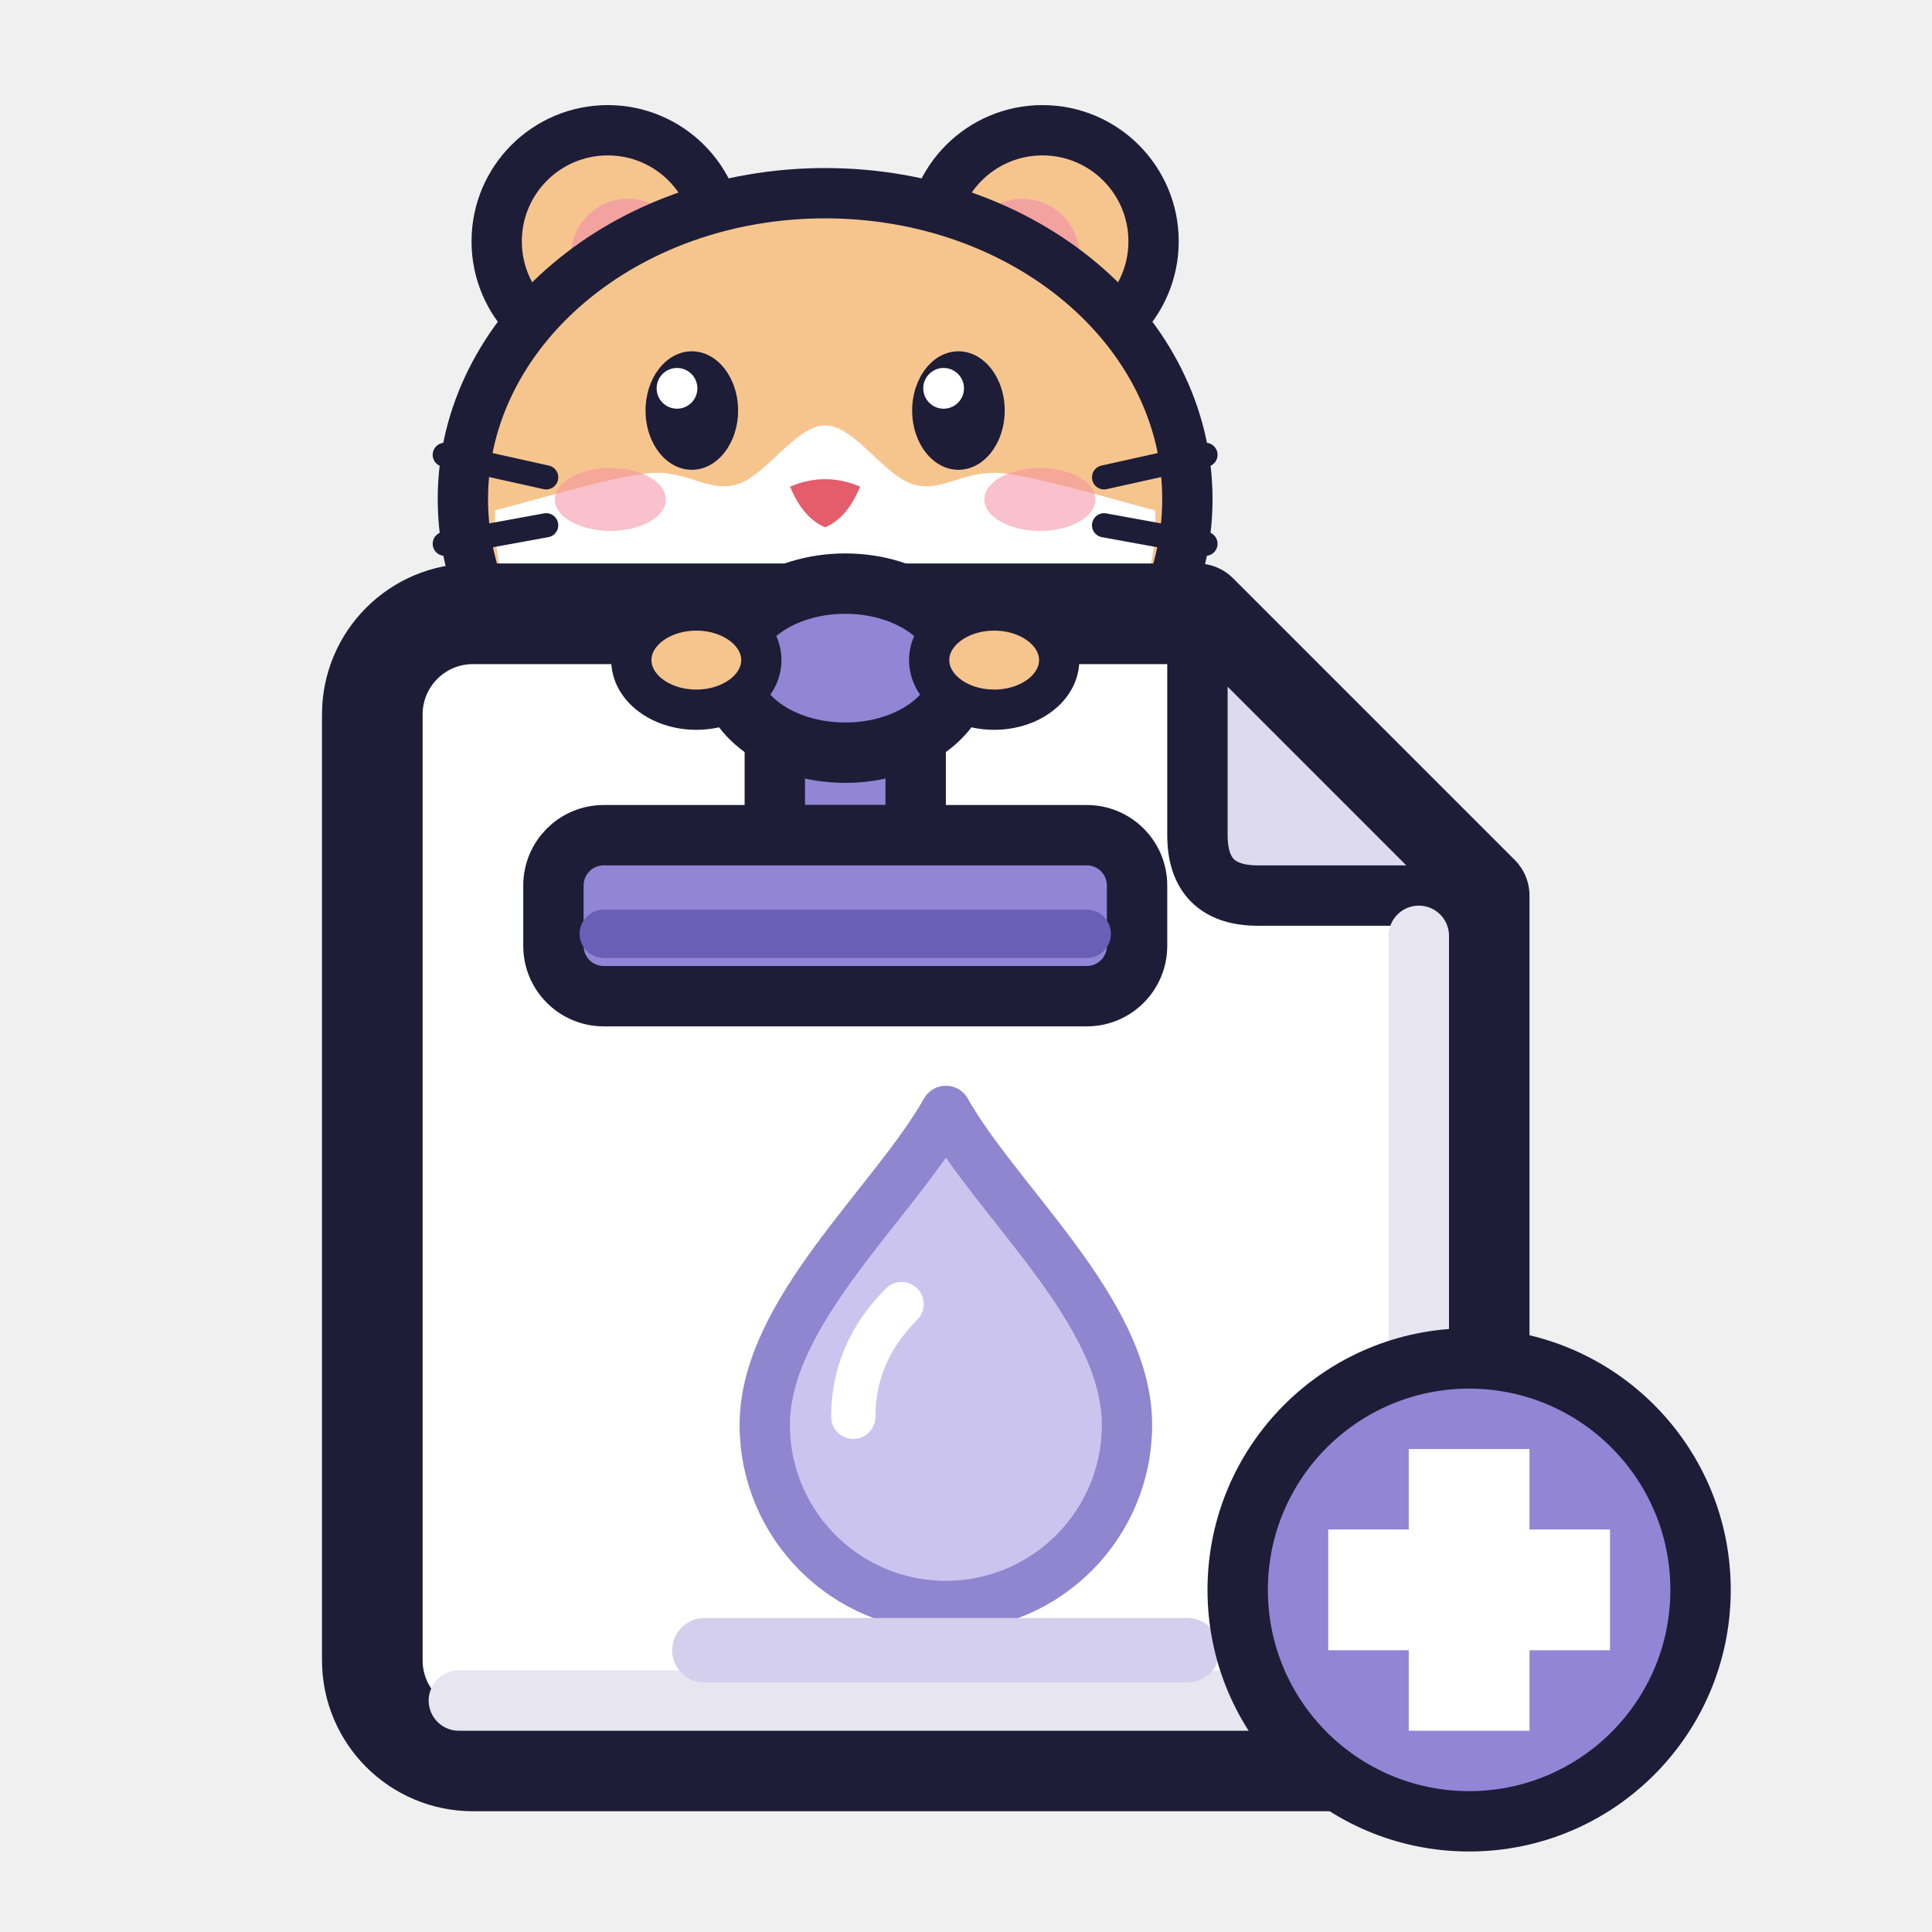
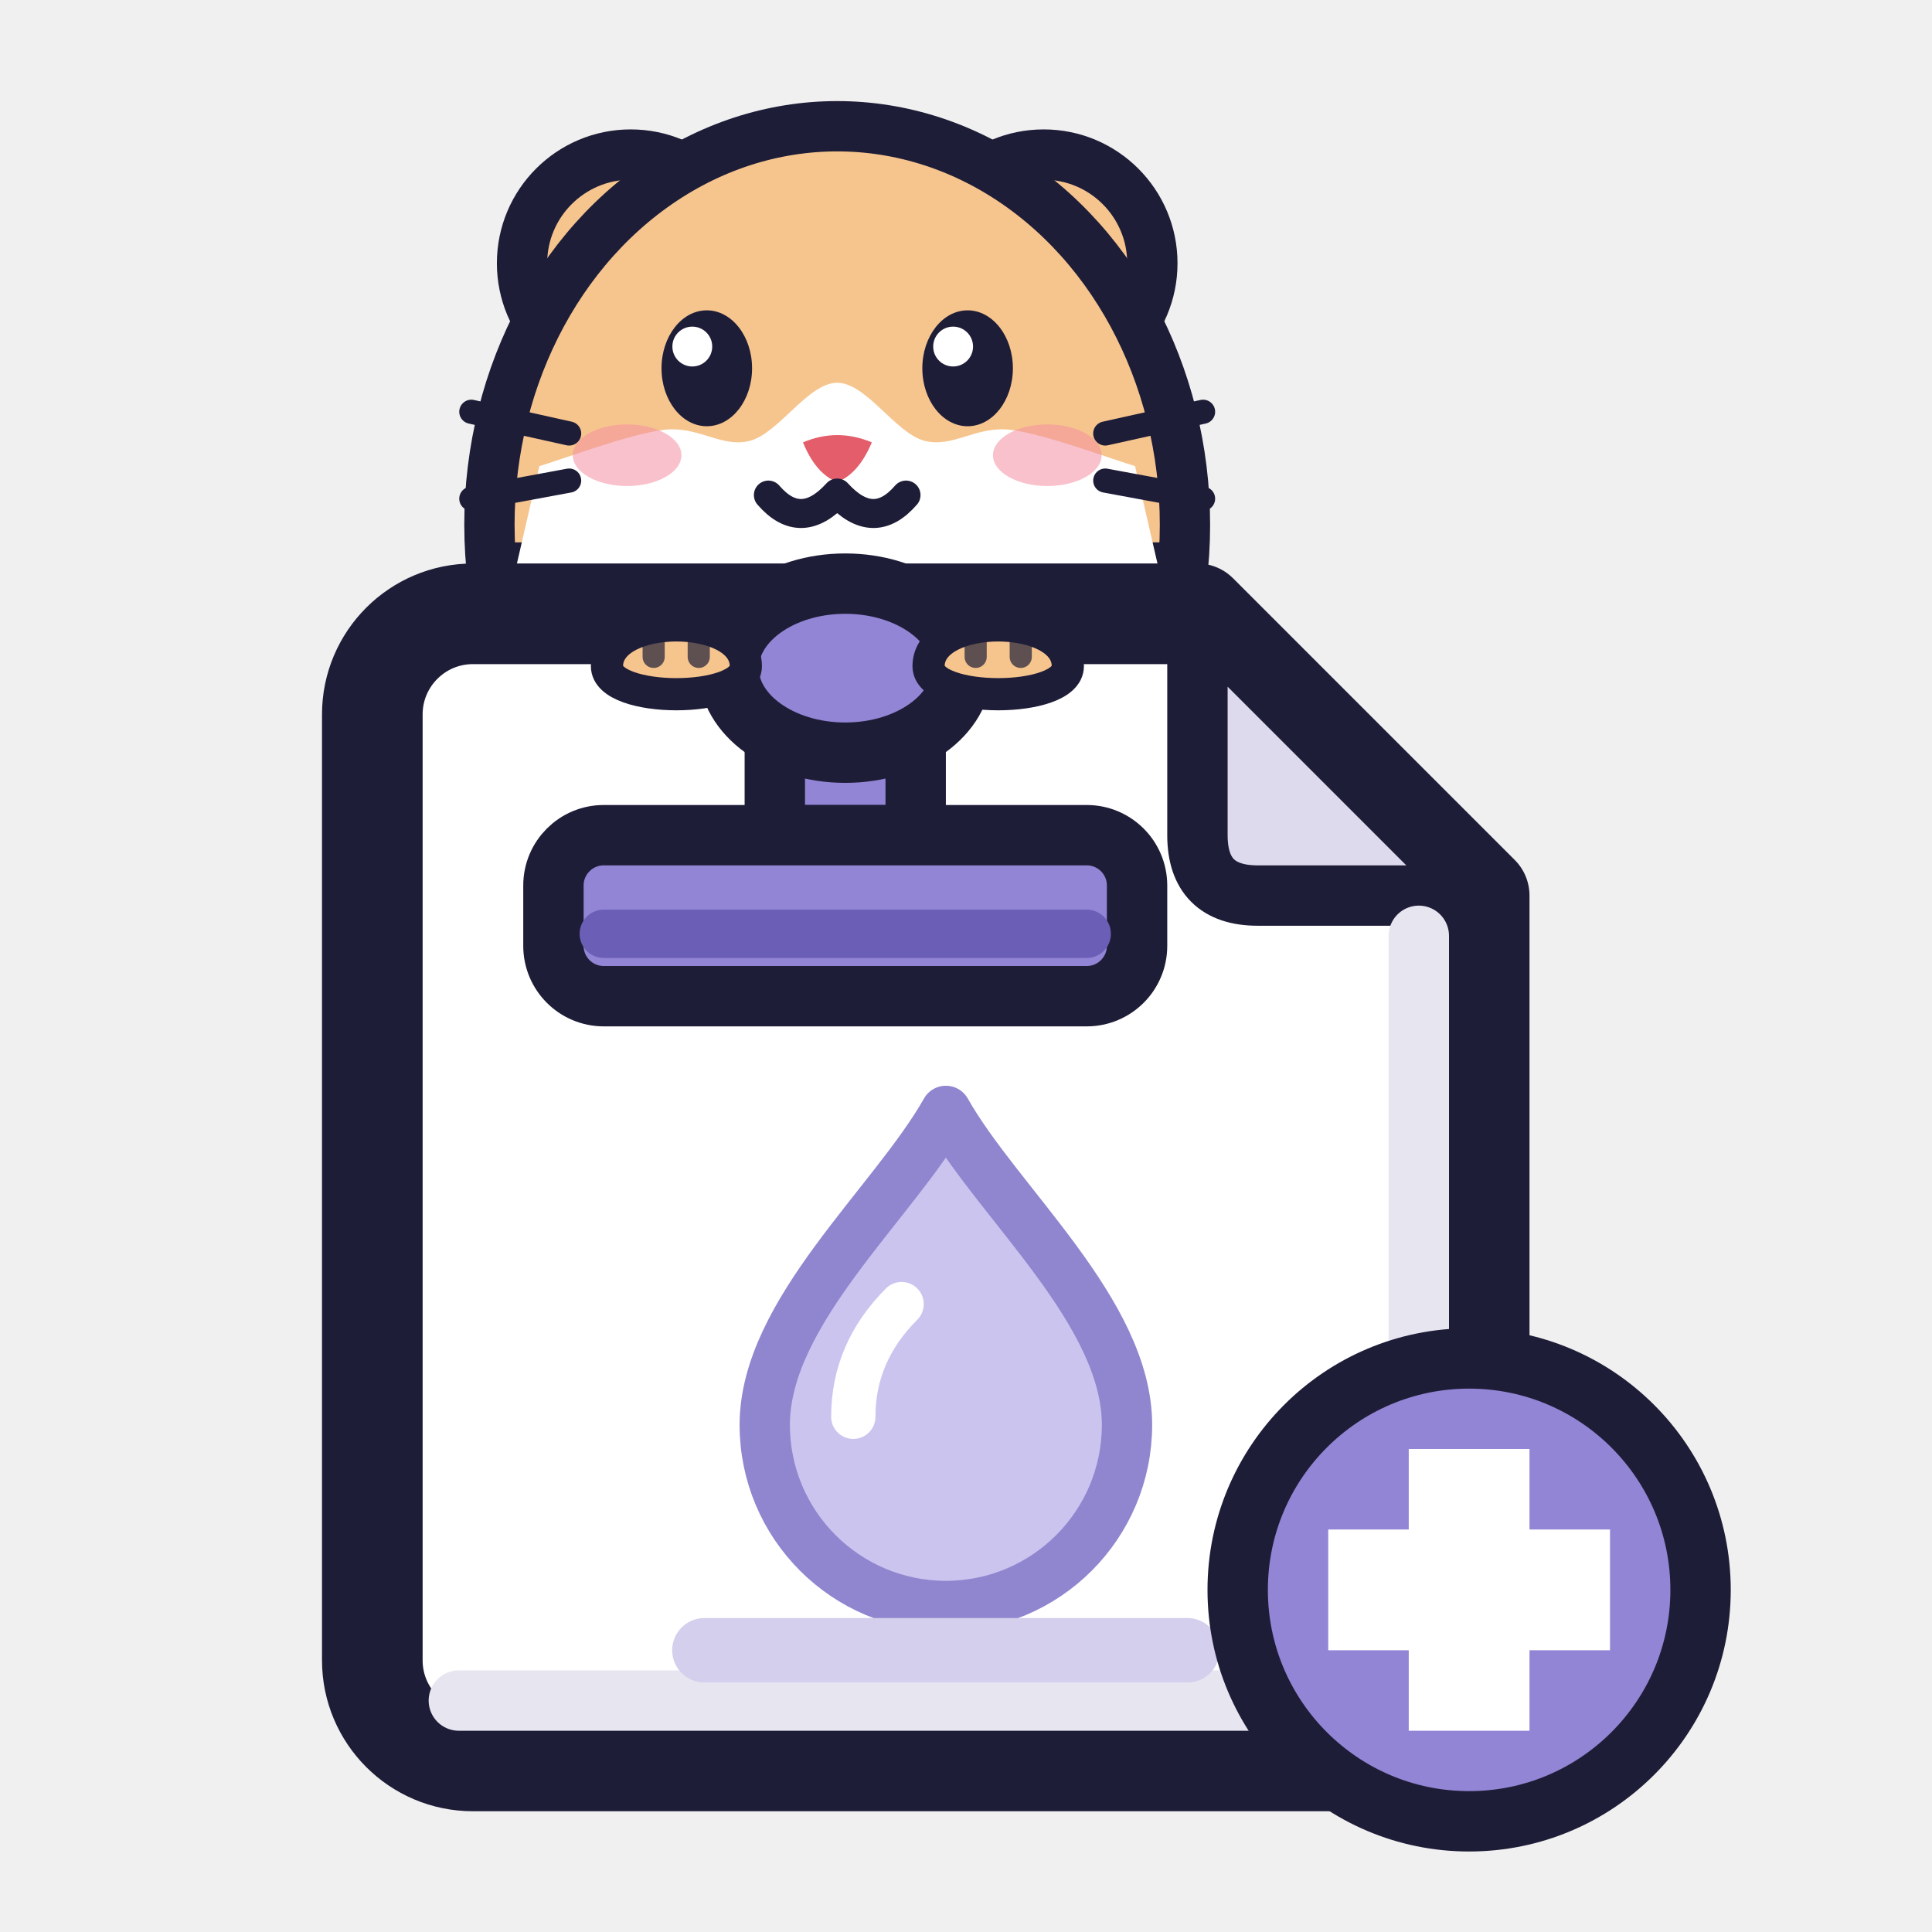
<svg xmlns="http://www.w3.org/2000/svg" width="48" height="48" viewBox="0 0 48 48">
  <g id="hamster">
-     <circle id="hm_ear0" cx="15.1" cy="5.996" r="2.76" fill="#F6C58E" stroke="#1E1D38" stroke-width="1.25" />
-     <circle id="hm_ear0_in" cx="15.606" cy="6.364" r="1.426" fill="#F2A3A0" />
-     <circle id="hm_ear1" cx="25.9" cy="5.996" r="2.76" fill="#F6C58E" stroke="#1E1D38" stroke-width="1.25" />
-     <circle id="hm_ear1_in" cx="25.394" cy="6.364" r="1.426" fill="#F2A3A0" />
-     <ellipse id="hm_head" cx="20.5" cy="12.4" rx="9" ry="7.6" fill="#F6C58E" stroke="#1E1D38" stroke-width="1.25" />
-     <path id="hm_muzzle" d="M12.3 12.68C12.93 12.53 15.08 11.87 16.08 11.76C17.08 11.66 17.56 12.24 18.29 12.04C19.03 11.84 19.76 10.57 20.5 10.57C21.24 10.57 21.97 11.84 22.71 12.04C23.44 12.24 23.92 11.66 24.92 11.76C25.92 11.87 28.07 12.53 28.7 12.68Q28.87 17.95 20.5 19.47Q12.13 17.95 12.3 12.68Z" fill="#FFFFFF" />
-     <ellipse id="hm_eye0" cx="17.188" cy="10.2" rx="1.15" ry="1.472" fill="#1E1D38" />
-     <circle id="hm_eye0_hl" cx="16.82" cy="9.648" r="0.506" fill="#FFFFFF" />
-     <ellipse id="hm_eye1" cx="23.812" cy="10.2" rx="1.15" ry="1.472" fill="#1E1D38" />
-     <circle id="hm_eye1_hl" cx="23.444" cy="9.648" r="0.506" fill="#FFFFFF" />
-     <path id="hm_nose" d="M19.63 12.09Q20.5 11.72 21.37 12.09Q21.05 12.87 20.5 13.1Q19.95 12.87 19.63 12.09Z" fill="#E35D6A" />
-     <path id="hm_whisker_l0" d="M13.57 11.86L11.05 11.3" fill="none" stroke="#1E1D38" stroke-width="0.6" stroke-linecap="round" />
-     <path id="hm_whisker_r0" d="M27.43 11.86L29.95 11.3" fill="none" stroke="#1E1D38" stroke-width="0.6" stroke-linecap="round" />
-     <path id="hm_whisker_l1" d="M13.57 13.05L11.05 13.51" fill="none" stroke="#1E1D38" stroke-width="0.6" stroke-linecap="round" />
-     <path id="hm_whisker_r1" d="M27.43 13.05L29.95 13.51" fill="none" stroke="#1E1D38" stroke-width="0.6" stroke-linecap="round" />
-     <ellipse id="hm_blush0" cx="15.164" cy="12.408" rx="1.38" ry="0.782" fill="#F48FA0" fill-opacity="0.55" />
-     <ellipse id="hm_blush1" cx="25.836" cy="12.408" rx="1.38" ry="0.782" fill="#F48FA0" fill-opacity="0.55" />
+     <circle id="hg_ear0" cx="15.67" cy="6.54" r="2.7" fill="#F6C58E" stroke="#1E1D38" stroke-width="1.25" />
+     <circle id="hg_ear0_in" cx="16.165" cy="6.9" r="1.395" fill="#F2A3A0" />
+     <circle id="hg_ear1" cx="25.93" cy="6.54" r="2.7" fill="#F6C58E" stroke="#1E1D38" stroke-width="1.25" />
+     <circle id="hg_ear1_in" cx="25.435" cy="6.9" r="1.395" fill="#F2A3A0" />
+     <path id="hg_head" d="M12.21 14.1A8.64 9.9 0 1 1 29.39 14.1Z" fill="#F6C58E" stroke="#1E1D38" stroke-width="1.25" stroke-linejoin="round" />
+     <path id="hg_muzzle" d="M13.4 11.58C13.92 11.43 15.61 10.79 16.48 10.68C17.35 10.57 17.92 11.14 18.64 10.95C19.36 10.75 20.08 9.51 20.8 9.51C21.52 9.51 22.24 10.75 22.96 10.95C23.68 11.14 24.25 10.57 25.12 10.68C25.99 10.79 27.68 11.43 28.2 11.58L28.78 14.1L12.82 14.1Z" fill="#FFFFFF" />
+     <ellipse id="hg_eye0" cx="17.56" cy="9.15" rx="1.125" ry="1.44" fill="#1E1D38" />
+     <circle id="hg_eye0_hl" cx="17.2" cy="8.61" r="0.495" fill="#FFFFFF" />
+     <ellipse id="hg_eye1" cx="24.04" cy="9.15" rx="1.125" ry="1.44" fill="#1E1D38" />
+     <circle id="hg_eye1_hl" cx="23.68" cy="8.61" r="0.495" fill="#FFFFFF" />
+     <path id="hg_nose" d="M19.95 10.99Q20.8 10.63 21.66 10.99Q21.34 11.76 20.8 11.98Q20.26 11.76 19.95 10.99Z" fill="#E35D6A" />
+     <path id="hg_mouth" d="M19.09 12.3Q19.9 13.24 20.8 12.25Q21.7 13.24 22.51 12.3" fill="none" stroke="#1E1D38" stroke-width="0.72" stroke-linecap="round" stroke-linejoin="round" />
+     <path id="hg_whisker_l0" d="M14.14 10.77L11.71 10.23" fill="none" stroke="#1E1D38" stroke-width="0.6" stroke-linecap="round" />
+     <path id="hg_whisker_r0" d="M27.46 10.77L29.89 10.23" fill="none" stroke="#1E1D38" stroke-width="0.6" stroke-linecap="round" />
+     <path id="hg_whisker_l1" d="M14.14 11.94L11.71 12.39" fill="none" stroke="#1E1D38" stroke-width="0.6" stroke-linecap="round" />
+     <path id="hg_whisker_r1" d="M27.46 11.94L29.89 12.39" fill="none" stroke="#1E1D38" stroke-width="0.6" stroke-linecap="round" />
+     <ellipse id="hg_blush0" cx="15.58" cy="11.31" rx="1.35" ry="0.765" fill="#F48FA0" fill-opacity="0.55" />
+     <ellipse id="hg_blush1" cx="26.02" cy="11.31" rx="1.35" ry="0.765" fill="#F48FA0" fill-opacity="0.55" />
  </g>
  <g id="object">
    <path id="sheet" d="M11.75 15.25H29.75L36.75 22.25V41.25A2.5 2.5 0 0 1 34.25 43.75H11.75A2.5 2.5 0 0 1 9.25 41.25V17.75A2.5 2.5 0 0 1 11.75 15.25Z" fill="#FFFFFF" stroke="#1E1D38" stroke-width="2.5" stroke-linejoin="round" />
    <path id="flap" d="M29.75 15.25V20.75Q29.75 22.25 31.25 22.25H36.75Z" fill="#DCDAEC" stroke="#1E1D38" stroke-width="1.5" stroke-linejoin="round" />
  </g>
  <g id="object_fx">
    <path id="sheet_shade" d="M35.25 23.25V41.1Q35.25 42.25 34.1 42.25H11.4" fill="none" stroke="#E6E5F0" stroke-width="1.5" stroke-linecap="round" />
    <path id="drop" d="M23.5 27.6C24.8 29.9 28 32.6 28 35.4A4.5 4.5 0 0 1 19 35.4C19 32.6 22.2 29.9 23.5 27.6Z" fill="#CBC4EF" stroke="#8F86CF" stroke-width="1.25" stroke-linejoin="round" />
    <path id="drop_hl" d="M21.2 35.2Q21.2 33.6 22.4 32.4" fill="none" stroke="#FFFFFF" stroke-width="1.1" stroke-linecap="round" />
    <path id="drop_line" d="M17.5 41H29.5" fill="none" stroke="#D3CFEC" stroke-width="1.6" stroke-linecap="round" />
  </g>
  <g id="front">
    <path id="stamp_neck" d="M19.25 16.5H22.75V20.75H19.25Z" fill="#9285D5" stroke="#1E1D38" stroke-width="1.5" stroke-linejoin="round" />
    <ellipse id="stamp_knob" cx="21" cy="16.6" rx="2.9" ry="2.1" fill="#9285D5" stroke="#1E1D38" stroke-width="1.5" />
    <path id="stamp_base" d="M15 20.75H27A1.25 1.25 0 0 1 28.25 22V23.5A1.25 1.25 0 0 1 27 24.75H15A1.25 1.25 0 0 1 13.75 23.5V22A1.25 1.25 0 0 1 15 20.75Z" fill="#9285D5" stroke="#1E1D38" stroke-width="1.5" stroke-linejoin="round" />
    <path id="stamp_rim" d="M15 23.2H27" fill="none" stroke="#6A5EB6" stroke-width="1.2" stroke-linecap="round" />
-     <ellipse id="hm_paw0" cx="17.3" cy="16.4" rx="1.615" ry="1.232" fill="#F6C58E" stroke="#1E1D38" stroke-width="1" />
-     <ellipse id="hm_paw1" cx="24.7" cy="16.4" rx="1.615" ry="1.232" fill="#F6C58E" stroke="#1E1D38" stroke-width="1" />
+     <path id="hg_paws_pads" d="M15.08 16.55C15.08 15.2 18.53 15.2 18.53 16.55C18.53 17.48 15.08 17.48 15.08 16.55ZM23.07 16.55C23.07 15.2 26.53 15.2 26.53 16.55C26.53 17.48 23.07 17.48 23.07 16.55Z" fill="#F6C58E" stroke="#1E1D38" stroke-width="0.8" stroke-linejoin="round" />
+     <path id="hg_paws_toes" d="M16.24 15.72V16.32M17.36 15.72V16.32M24.24 15.72V16.32M25.36 15.72V16.32" fill="none" stroke="#1E1D38" stroke-width="0.55" stroke-opacity="0.7" stroke-linecap="round" />
  </g>
  <g id="badge">
    <circle id="badge_disc" cx="36.5" cy="39.5" r="5.75" fill="#9285D5" stroke="#1E1D38" stroke-width="1.5" />
    <path id="badge_plus" d="M35 36L38 36L38 38L40 38L40 41L38 41L38 43L35 43L35 41L33 41L33 38L35 38Z" fill="#FFFFFF" />
  </g>
</svg>
